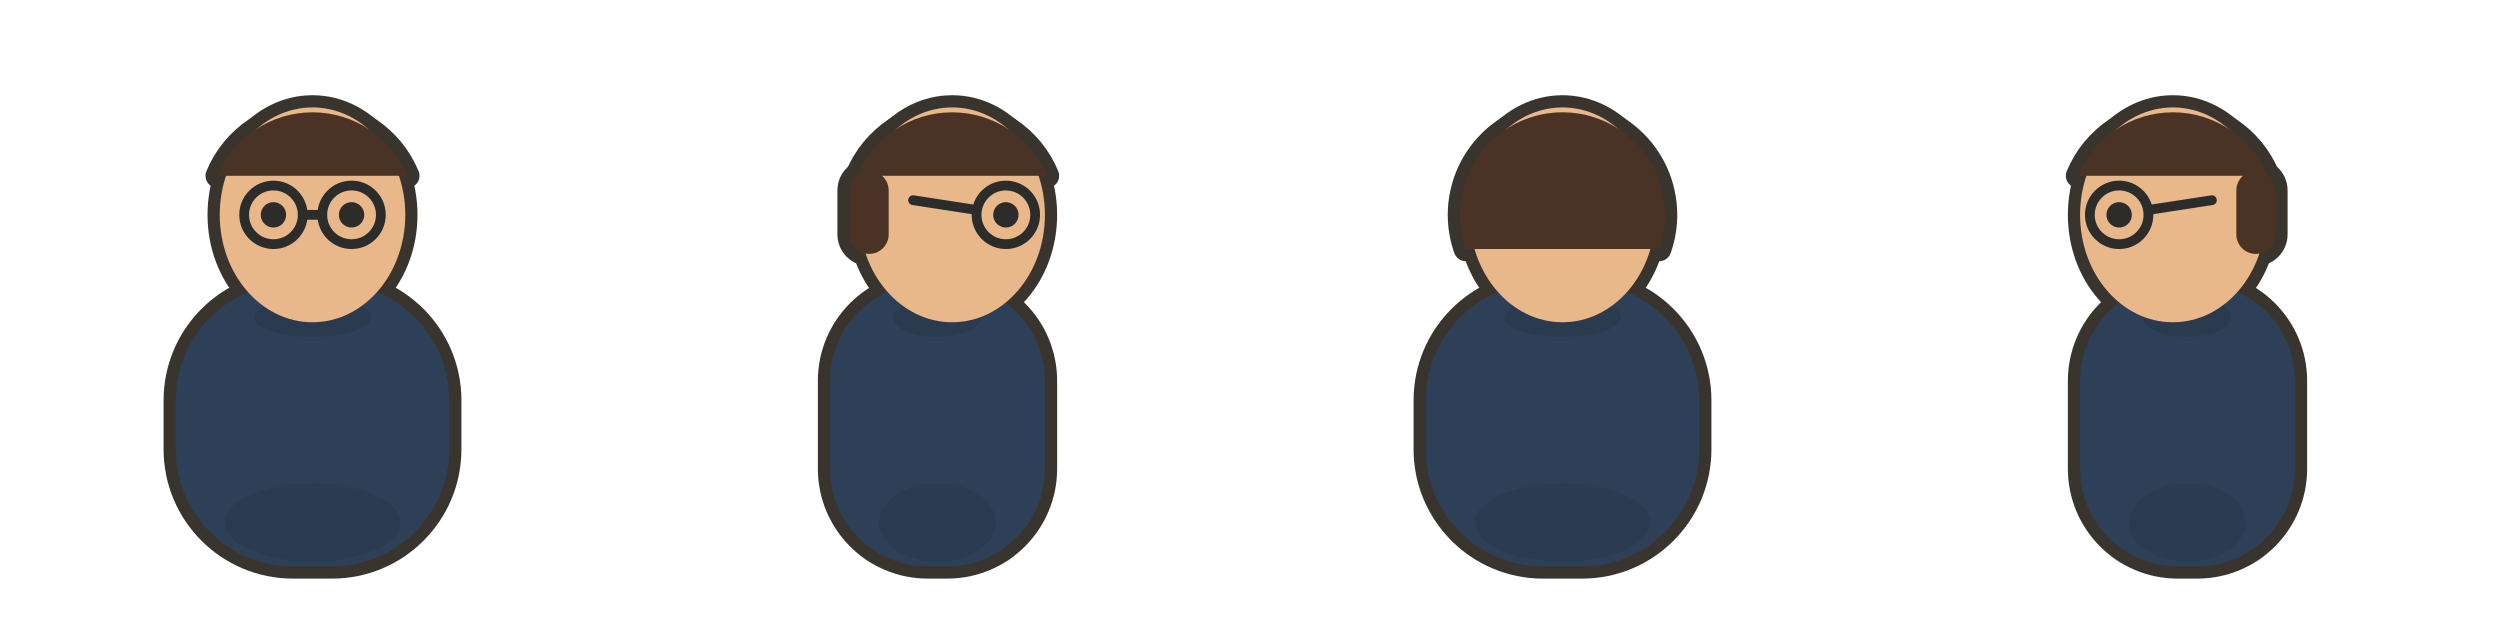
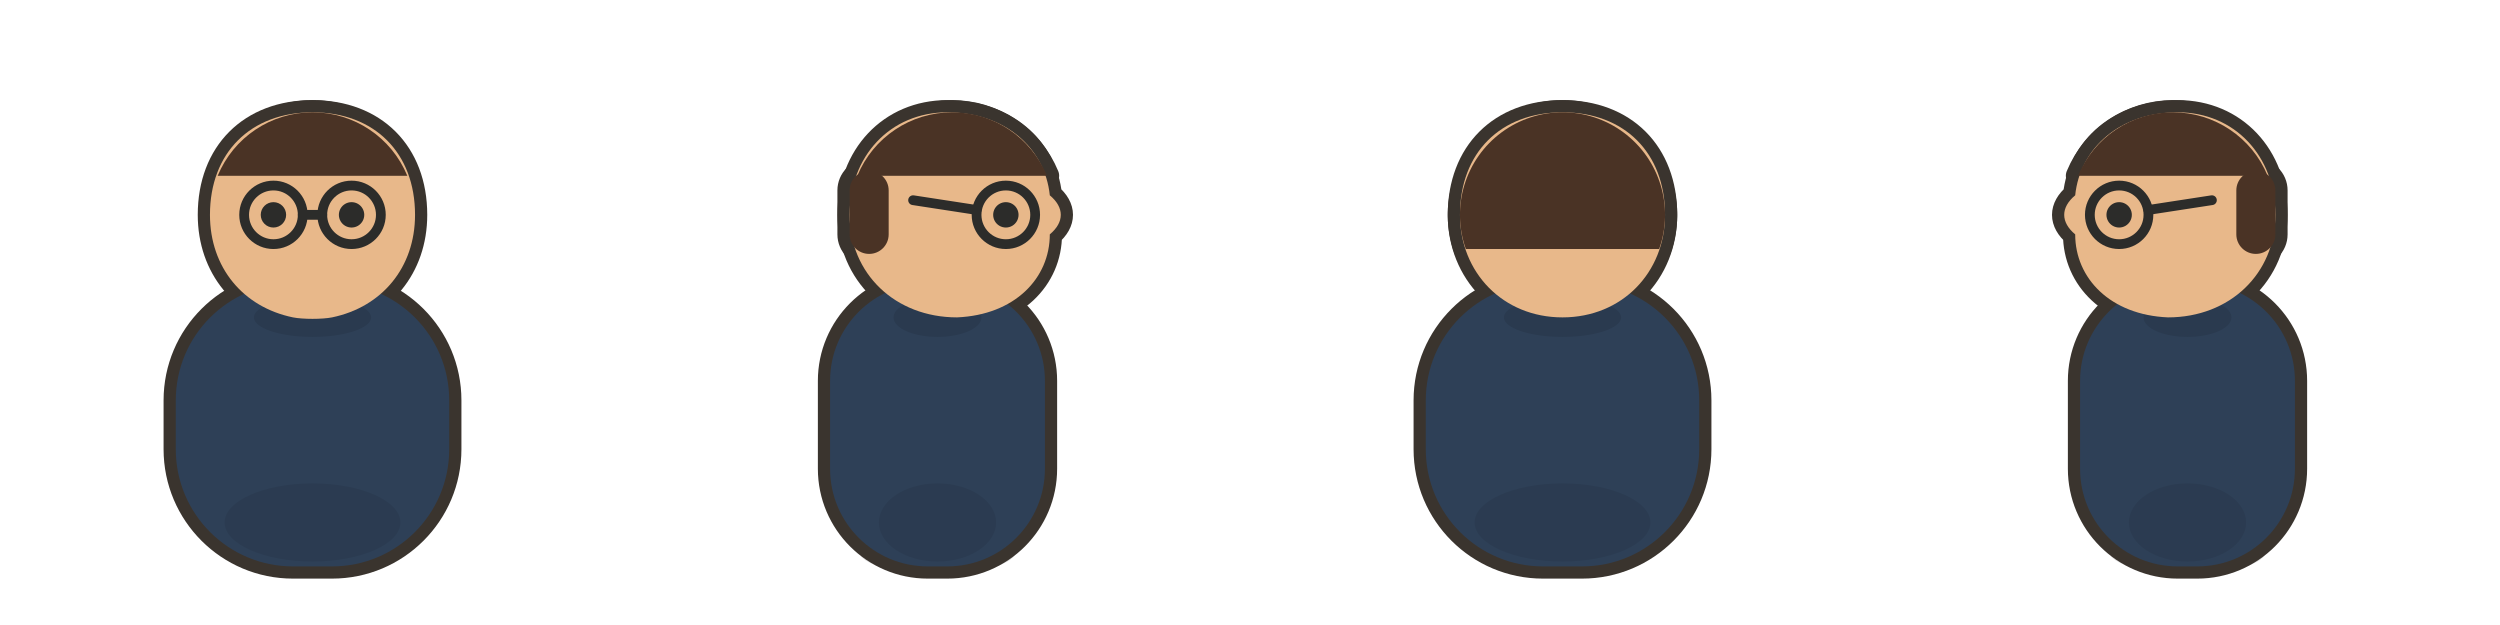
<svg xmlns="http://www.w3.org/2000/svg" viewBox="0 0 512 128" width="512" height="128">
  <g transform="translate(0 0)">
    <path d="M 48 113 a 16 4.5 0 1 0 32 0 a 16 4.5 0 1 0 -32 0 Z" fill="#000000" opacity="0.12" />
    <g transform="translate(64 0) scale(1 1) translate(-64 0)">
      <g transform="translate(64 87)">
        <path d="M -4 -29 h 8 a 24 24 0 0 1 24 24 v 10 a 24 24 0 0 1 -24 24 h -8 a 24 24 0 0 1 -24 -24 v -10 a 24 24 0 0 1 24 -24 Z" fill="#3A342E" stroke="#3A342E" stroke-width="5" stroke-linejoin="round" stroke-linecap="round" />
      </g>
    </g>
    <g transform="translate(64 58) scale(1) translate(-64 -58)">
      <g transform="translate(64 44)">
-         <path d="M -19 0 a 19 22 0 1 0 38 0 a 19 22 0 1 0 -38 0 Z" fill="#3A342E" stroke="#3A342E" stroke-width="5" stroke-linejoin="round" stroke-linecap="round" />
+         <path d="M0-21C12.7-21 21-12.7 21 0 21 10.8 14.2 18.9 4 21 2 21.4-2 21.4-4 21-14.2 18.9-21 10.8-21 0-21-12.7-12.7-21 0-21Z" fill="#3A342E" stroke="#3A342E" stroke-width="5" stroke-linejoin="round" stroke-linecap="round" />
      </g>
      <g transform="translate(64 44)">
        <path d="M -19.416 -8 A 21 21 0 0 1 19.416 -8 Z" fill="#3A342E" stroke="#3A342E" stroke-width="5" stroke-linejoin="round" stroke-linecap="round" />
      </g>
    </g>
    <g transform="translate(64 0) scale(1 1) translate(-64 0)">
      <g transform="translate(64 87)">
        <path d="M -4 -29 h 8 a 24 24 0 0 1 24 24 v 10 a 24 24 0 0 1 -24 24 h -8 a 24 24 0 0 1 -24 -24 v -10 a 24 24 0 0 1 24 -24 Z" fill="#2E4057" />
        <path d="M -18 20 a 18 8 0 1 0 36 0 a 18 8 0 1 0 -36 0 Z" fill="#00000012" />
      </g>
      <g transform="translate(64 87)">
        <path d="M -8 -29 A 8 7 0 0 0 8 -29 Z" fill="#E8B88A" />
      </g>
      <g transform="translate(64 87)">
        <path d="M -12 -22 a 12 4 0 1 0 24 0 a 12 4 0 1 0 -24 0 Z" fill="#00000018" />
      </g>
    </g>
    <g transform="translate(64 58) scale(1) translate(-64 -58)">
      <g transform="translate(64 44)">
-         <path d="M -19 0 a 19 22 0 1 0 38 0 a 19 22 0 1 0 -38 0 Z" fill="#E8B88A" />
-         <path d="M -10.6 0 a 2.6 2.6 0 1 0 5.2 0 a 2.6 2.6 0 1 0 -5.2 0 Z" fill="#2C2C2A" />
-         <path d="M 5.4 0 a 2.6 2.6 0 1 0 5.2 0 a 2.6 2.6 0 1 0 -5.2 0 Z" fill="#2C2C2A" />
+         <path d="M0-21C12.7-21 21-12.7 21 0 21 10.8 14.2 18.9 4 21 2 21.4-2 21.4-4 21-14.2 18.9-21 10.8-21 0-21-12.7-12.7-21 0-21Z" fill="#E8B88A" />
+         <path d="M-10.6 0C-10.6 1.436-9.436 2.6-8 2.6-6.564 2.6-5.4 1.436-5.4 0-5.4-1.436-6.564-2.6-8-2.6-9.436-2.6-10.6-1.436-10.6 0Z" fill="#2C2C2A" />
+         <path d="M5.4 0C5.4 0.929 5.896 1.787 6.7 2.252 7.504 2.716 8.496 2.716 9.3 2.252 10.104 1.787 10.6 0.929 10.6 0 10.6-0.929 10.104-1.787 9.3-2.252 8.496-2.716 7.504-2.716 6.7-2.252 5.896-1.787 5.4-0.929 5.4 0Z" fill="#2C2C2A" />
      </g>
      <g transform="translate(64 44)">
        <path d="M -19.416 -8 A 21 21 0 0 1 19.416 -8 Z" fill="#4A3325" />
      </g>
      <g transform="translate(64 44)">
        <path d="M -14 0 a 6 6 0 1 0 12 0 a 6 6 0 1 0 -12 0 Z" fill="none" stroke="#2C2C2A" stroke-width="2" stroke-linecap="round" stroke-linejoin="round" />
        <path d="M 2 0 a 6 6 0 1 0 12 0 a 6 6 0 1 0 -12 0 Z" fill="none" stroke="#2C2C2A" stroke-width="2" stroke-linecap="round" stroke-linejoin="round" />
        <path d="M -2 0 L 2 0" fill="none" stroke="#2C2C2A" stroke-width="2" stroke-linecap="round" stroke-linejoin="round" />
      </g>
    </g>
  </g>
  <g transform="translate(128 0)">
    <path d="M 48 113 a 16 4.5 0 1 0 32 0 a 16 4.5 0 1 0 -32 0 Z" fill="#000000" opacity="0.12" />
    <g transform="translate(64 0) scale(1 1) translate(-64 0)">
      <g transform="translate(64 87)">
        <path d="M -2 -29 h 4 a 20 20 0 0 1 20 20 v 18 a 20 20 0 0 1 -20 20 h -4 a 20 20 0 0 1 -20 -20 v -18 a 20 20 0 0 1 20 -20 Z" fill="#3A342E" stroke="#3A342E" stroke-width="5" stroke-linejoin="round" stroke-linecap="round" />
      </g>
    </g>
    <g transform="translate(64 58) scale(1) translate(-64 -58)">
      <g transform="translate(67 44)">
-         <path d="M -19 0 a 19 22 0 1 0 38 0 a 19 22 0 1 0 -38 0 Z" fill="#3A342E" stroke="#3A342E" stroke-width="5" stroke-linejoin="round" stroke-linecap="round" />
+         <path d="M-1-21C10.8-21 19-13.7 20-4 23-1.5 23 1.5 20 4 20 13 12.8 20.5 1 21-11.7 21-21 12-21 0-21-12-12.7-21-1-21Z" fill="#3A342E" stroke="#3A342E" stroke-width="5" stroke-linejoin="round" stroke-linecap="round" />
      </g>
      <g transform="translate(67 44)">
        <path d="M -19.416 -8 A 21 21 0 0 1 19.416 -8 Z" fill="#3A342E" stroke="#3A342E" stroke-width="5" stroke-linejoin="round" stroke-linecap="round" />
        <path d="M -17 -9 h 0 a 4 4 0 0 1 4 4 v 9 a 4 4 0 0 1 -4 4 h 0 a 4 4 0 0 1 -4 -4 v -9 a 4 4 0 0 1 4 -4 Z" fill="#3A342E" stroke="#3A342E" stroke-width="5" stroke-linejoin="round" stroke-linecap="round" />
      </g>
    </g>
    <g transform="translate(64 0) scale(1 1) translate(-64 0)">
      <g transform="translate(64 87)">
        <path d="M -2 -29 h 4 a 20 20 0 0 1 20 20 v 18 a 20 20 0 0 1 -20 20 h -4 a 20 20 0 0 1 -20 -20 v -18 a 20 20 0 0 1 20 -20 Z" fill="#2E4057" />
        <path d="M -12 20 a 12 8 0 1 0 24 0 a 12 8 0 1 0 -24 0 Z" fill="#00000012" />
      </g>
      <g transform="translate(64 87)">
        <path d="M -9 -22 a 9 4 0 1 0 18 0 a 9 4 0 1 0 -18 0 Z" fill="#00000018" />
      </g>
    </g>
    <g transform="translate(64 58) scale(1) translate(-64 -58)">
      <g transform="translate(67 44)">
-         <path d="M -19 0 a 19 22 0 1 0 38 0 a 19 22 0 1 0 -38 0 Z" fill="#E8B88A" />
-         <path d="M 8.4 0 a 2.6 2.6 0 1 0 5.2 0 a 2.6 2.6 0 1 0 -5.2 0 Z" fill="#2C2C2A" />
+         <path d="M-1-21C10.8-21 19-13.7 20-4 23-1.5 23 1.5 20 4 20 13 12.8 20.5 1 21-11.7 21-21 12-21 0-21-12-12.7-21-1-21Z" fill="#E8B88A" />
+         <path d="M8.4 0C8.4 0.929 8.896 1.787 9.7 2.252 10.504 2.716 11.496 2.716 12.3 2.252 13.104 1.787 13.6 0.929 13.6 0 13.6-0.929 13.104-1.787 12.3-2.252 11.496-2.716 10.504-2.716 9.7-2.252 8.896-1.787 8.4-0.929 8.4 0Z" fill="#2C2C2A" />
      </g>
      <g transform="translate(67 44)">
        <path d="M -19.416 -8 A 21 21 0 0 1 19.416 -8 Z" fill="#4A3325" />
        <path d="M -17 -9 h 0 a 4 4 0 0 1 4 4 v 9 a 4 4 0 0 1 -4 4 h 0 a 4 4 0 0 1 -4 -4 v -9 a 4 4 0 0 1 4 -4 Z" fill="#4A3325" />
      </g>
      <g transform="translate(67 44)">
        <path d="M 5 0 a 6 6 0 1 0 12 0 a 6 6 0 1 0 -12 0 Z" fill="none" stroke="#2C2C2A" stroke-width="2" stroke-linecap="round" stroke-linejoin="round" />
        <path d="M 5 -1 L -8 -3" fill="none" stroke="#2C2C2A" stroke-width="2" stroke-linecap="round" stroke-linejoin="round" />
      </g>
    </g>
  </g>
  <g transform="translate(256 0)">
    <path d="M 48 113 a 16 4.5 0 1 0 32 0 a 16 4.5 0 1 0 -32 0 Z" fill="#000000" opacity="0.12" />
    <g transform="translate(64 0) scale(1 1) translate(-64 0)">
      <g transform="translate(64 87)">
        <path d="M -4 -29 h 8 a 24 24 0 0 1 24 24 v 10 a 24 24 0 0 1 -24 24 h -8 a 24 24 0 0 1 -24 -24 v -10 a 24 24 0 0 1 24 -24 Z" fill="#3A342E" stroke="#3A342E" stroke-width="5" stroke-linejoin="round" stroke-linecap="round" />
      </g>
    </g>
    <g transform="translate(64 58) scale(1) translate(-64 -58)">
      <g transform="translate(64 44)">
-         <path d="M -19 0 a 19 22 0 1 0 38 0 a 19 22 0 1 0 -38 0 Z" fill="#3A342E" stroke="#3A342E" stroke-width="5" stroke-linejoin="round" stroke-linecap="round" />
+         <path d="M0-21C12.7-21 21-12.7 21 0 21 11.8 12.2 21 0 21-12.2 21-21 11.8-21 0-21-12.7-12.7-21 0-21Z" fill="#3A342E" stroke="#3A342E" stroke-width="5" stroke-linejoin="round" stroke-linecap="round" />
      </g>
      <g transform="translate(64 44)">
        <path d="M -19.799 7 A 21 21 0 1 1 19.799 7 Z" fill="#3A342E" stroke="#3A342E" stroke-width="5" stroke-linejoin="round" stroke-linecap="round" />
      </g>
    </g>
    <g transform="translate(64 0) scale(1 1) translate(-64 0)">
      <g transform="translate(64 87)">
        <path d="M -4 -29 h 8 a 24 24 0 0 1 24 24 v 10 a 24 24 0 0 1 -24 24 h -8 a 24 24 0 0 1 -24 -24 v -10 a 24 24 0 0 1 24 -24 Z" fill="#2E4057" />
        <path d="M -18 20 a 18 8 0 1 0 36 0 a 18 8 0 1 0 -36 0 Z" fill="#00000012" />
      </g>
      <g transform="translate(64 87)">
        <path d="M -12 -22 a 12 4 0 1 0 24 0 a 12 4 0 1 0 -24 0 Z" fill="#00000018" />
      </g>
    </g>
    <g transform="translate(64 58) scale(1) translate(-64 -58)">
      <g transform="translate(64 44)">
-         <path d="M -19 0 a 19 22 0 1 0 38 0 a 19 22 0 1 0 -38 0 Z" fill="#E8B88A" />
+         <path d="M0-21C12.7-21 21-12.7 21 0 21 11.8 12.2 21 0 21-12.2 21-21 11.8-21 0-21-12.7-12.7-21 0-21Z" fill="#E8B88A" />
      </g>
      <g transform="translate(64 44)">
        <path d="M -19.799 7 A 21 21 0 1 1 19.799 7 Z" fill="#4A3325" />
      </g>
    </g>
  </g>
  <g transform="translate(384 0)">
    <path d="M 48 113 a 16 4.5 0 1 0 32 0 a 16 4.5 0 1 0 -32 0 Z" fill="#000000" opacity="0.12" />
    <g transform="translate(128 0) scale(-1 1)">
      <g transform="translate(64 0) scale(1 1) translate(-64 0)">
        <g transform="translate(64 87)">
          <path d="M -2 -29 h 4 a 20 20 0 0 1 20 20 v 18 a 20 20 0 0 1 -20 20 h -4 a 20 20 0 0 1 -20 -20 v -18 a 20 20 0 0 1 20 -20 Z" fill="#3A342E" stroke="#3A342E" stroke-width="5" stroke-linejoin="round" stroke-linecap="round" />
        </g>
      </g>
      <g transform="translate(64 58) scale(1) translate(-64 -58)">
        <g transform="translate(67 44)">
-           <path d="M -19 0 a 19 22 0 1 0 38 0 a 19 22 0 1 0 -38 0 Z" fill="#3A342E" stroke="#3A342E" stroke-width="5" stroke-linejoin="round" stroke-linecap="round" />
+           <path d="M-1-21C10.8-21 19-13.7 20-4 23-1.5 23 1.5 20 4 20 13 12.8 20.5 1 21-11.7 21-21 12-21 0-21-12-12.7-21-1-21Z" fill="#3A342E" stroke="#3A342E" stroke-width="5" stroke-linejoin="round" stroke-linecap="round" />
        </g>
        <g transform="translate(67 44)">
          <path d="M -19.416 -8 A 21 21 0 0 1 19.416 -8 Z" fill="#3A342E" stroke="#3A342E" stroke-width="5" stroke-linejoin="round" stroke-linecap="round" />
          <path d="M -17 -9 h 0 a 4 4 0 0 1 4 4 v 9 a 4 4 0 0 1 -4 4 h 0 a 4 4 0 0 1 -4 -4 v -9 a 4 4 0 0 1 4 -4 Z" fill="#3A342E" stroke="#3A342E" stroke-width="5" stroke-linejoin="round" stroke-linecap="round" />
        </g>
      </g>
      <g transform="translate(64 0) scale(1 1) translate(-64 0)">
        <g transform="translate(64 87)">
          <path d="M -2 -29 h 4 a 20 20 0 0 1 20 20 v 18 a 20 20 0 0 1 -20 20 h -4 a 20 20 0 0 1 -20 -20 v -18 a 20 20 0 0 1 20 -20 Z" fill="#2E4057" />
          <path d="M -12 20 a 12 8 0 1 0 24 0 a 12 8 0 1 0 -24 0 Z" fill="#00000012" />
        </g>
        <g transform="translate(64 87)">
          <path d="M -9 -22 a 9 4 0 1 0 18 0 a 9 4 0 1 0 -18 0 Z" fill="#00000018" />
        </g>
      </g>
      <g transform="translate(64 58) scale(1) translate(-64 -58)">
        <g transform="translate(67 44)">
-           <path d="M -19 0 a 19 22 0 1 0 38 0 a 19 22 0 1 0 -38 0 Z" fill="#E8B88A" />
-           <path d="M 8.4 0 a 2.6 2.6 0 1 0 5.2 0 a 2.6 2.6 0 1 0 -5.2 0 Z" fill="#2C2C2A" />
+           <path d="M-1-21C10.8-21 19-13.7 20-4 23-1.5 23 1.5 20 4 20 13 12.8 20.5 1 21-11.7 21-21 12-21 0-21-12-12.7-21-1-21Z" fill="#E8B88A" />
+           <path d="M8.4 0C8.4 0.929 8.896 1.787 9.7 2.252 10.504 2.716 11.496 2.716 12.3 2.252 13.104 1.787 13.6 0.929 13.6 0 13.6-0.929 13.104-1.787 12.3-2.252 11.496-2.716 10.504-2.716 9.7-2.252 8.896-1.787 8.4-0.929 8.4 0Z" fill="#2C2C2A" />
        </g>
        <g transform="translate(67 44)">
          <path d="M -19.416 -8 A 21 21 0 0 1 19.416 -8 Z" fill="#4A3325" />
          <path d="M -17 -9 h 0 a 4 4 0 0 1 4 4 v 9 a 4 4 0 0 1 -4 4 h 0 a 4 4 0 0 1 -4 -4 v -9 a 4 4 0 0 1 4 -4 Z" fill="#4A3325" />
        </g>
        <g transform="translate(67 44)">
          <path d="M 5 0 a 6 6 0 1 0 12 0 a 6 6 0 1 0 -12 0 Z" fill="none" stroke="#2C2C2A" stroke-width="2" stroke-linecap="round" stroke-linejoin="round" />
          <path d="M 5 -1 L -8 -3" fill="none" stroke="#2C2C2A" stroke-width="2" stroke-linecap="round" stroke-linejoin="round" />
        </g>
      </g>
    </g>
  </g>
</svg>
